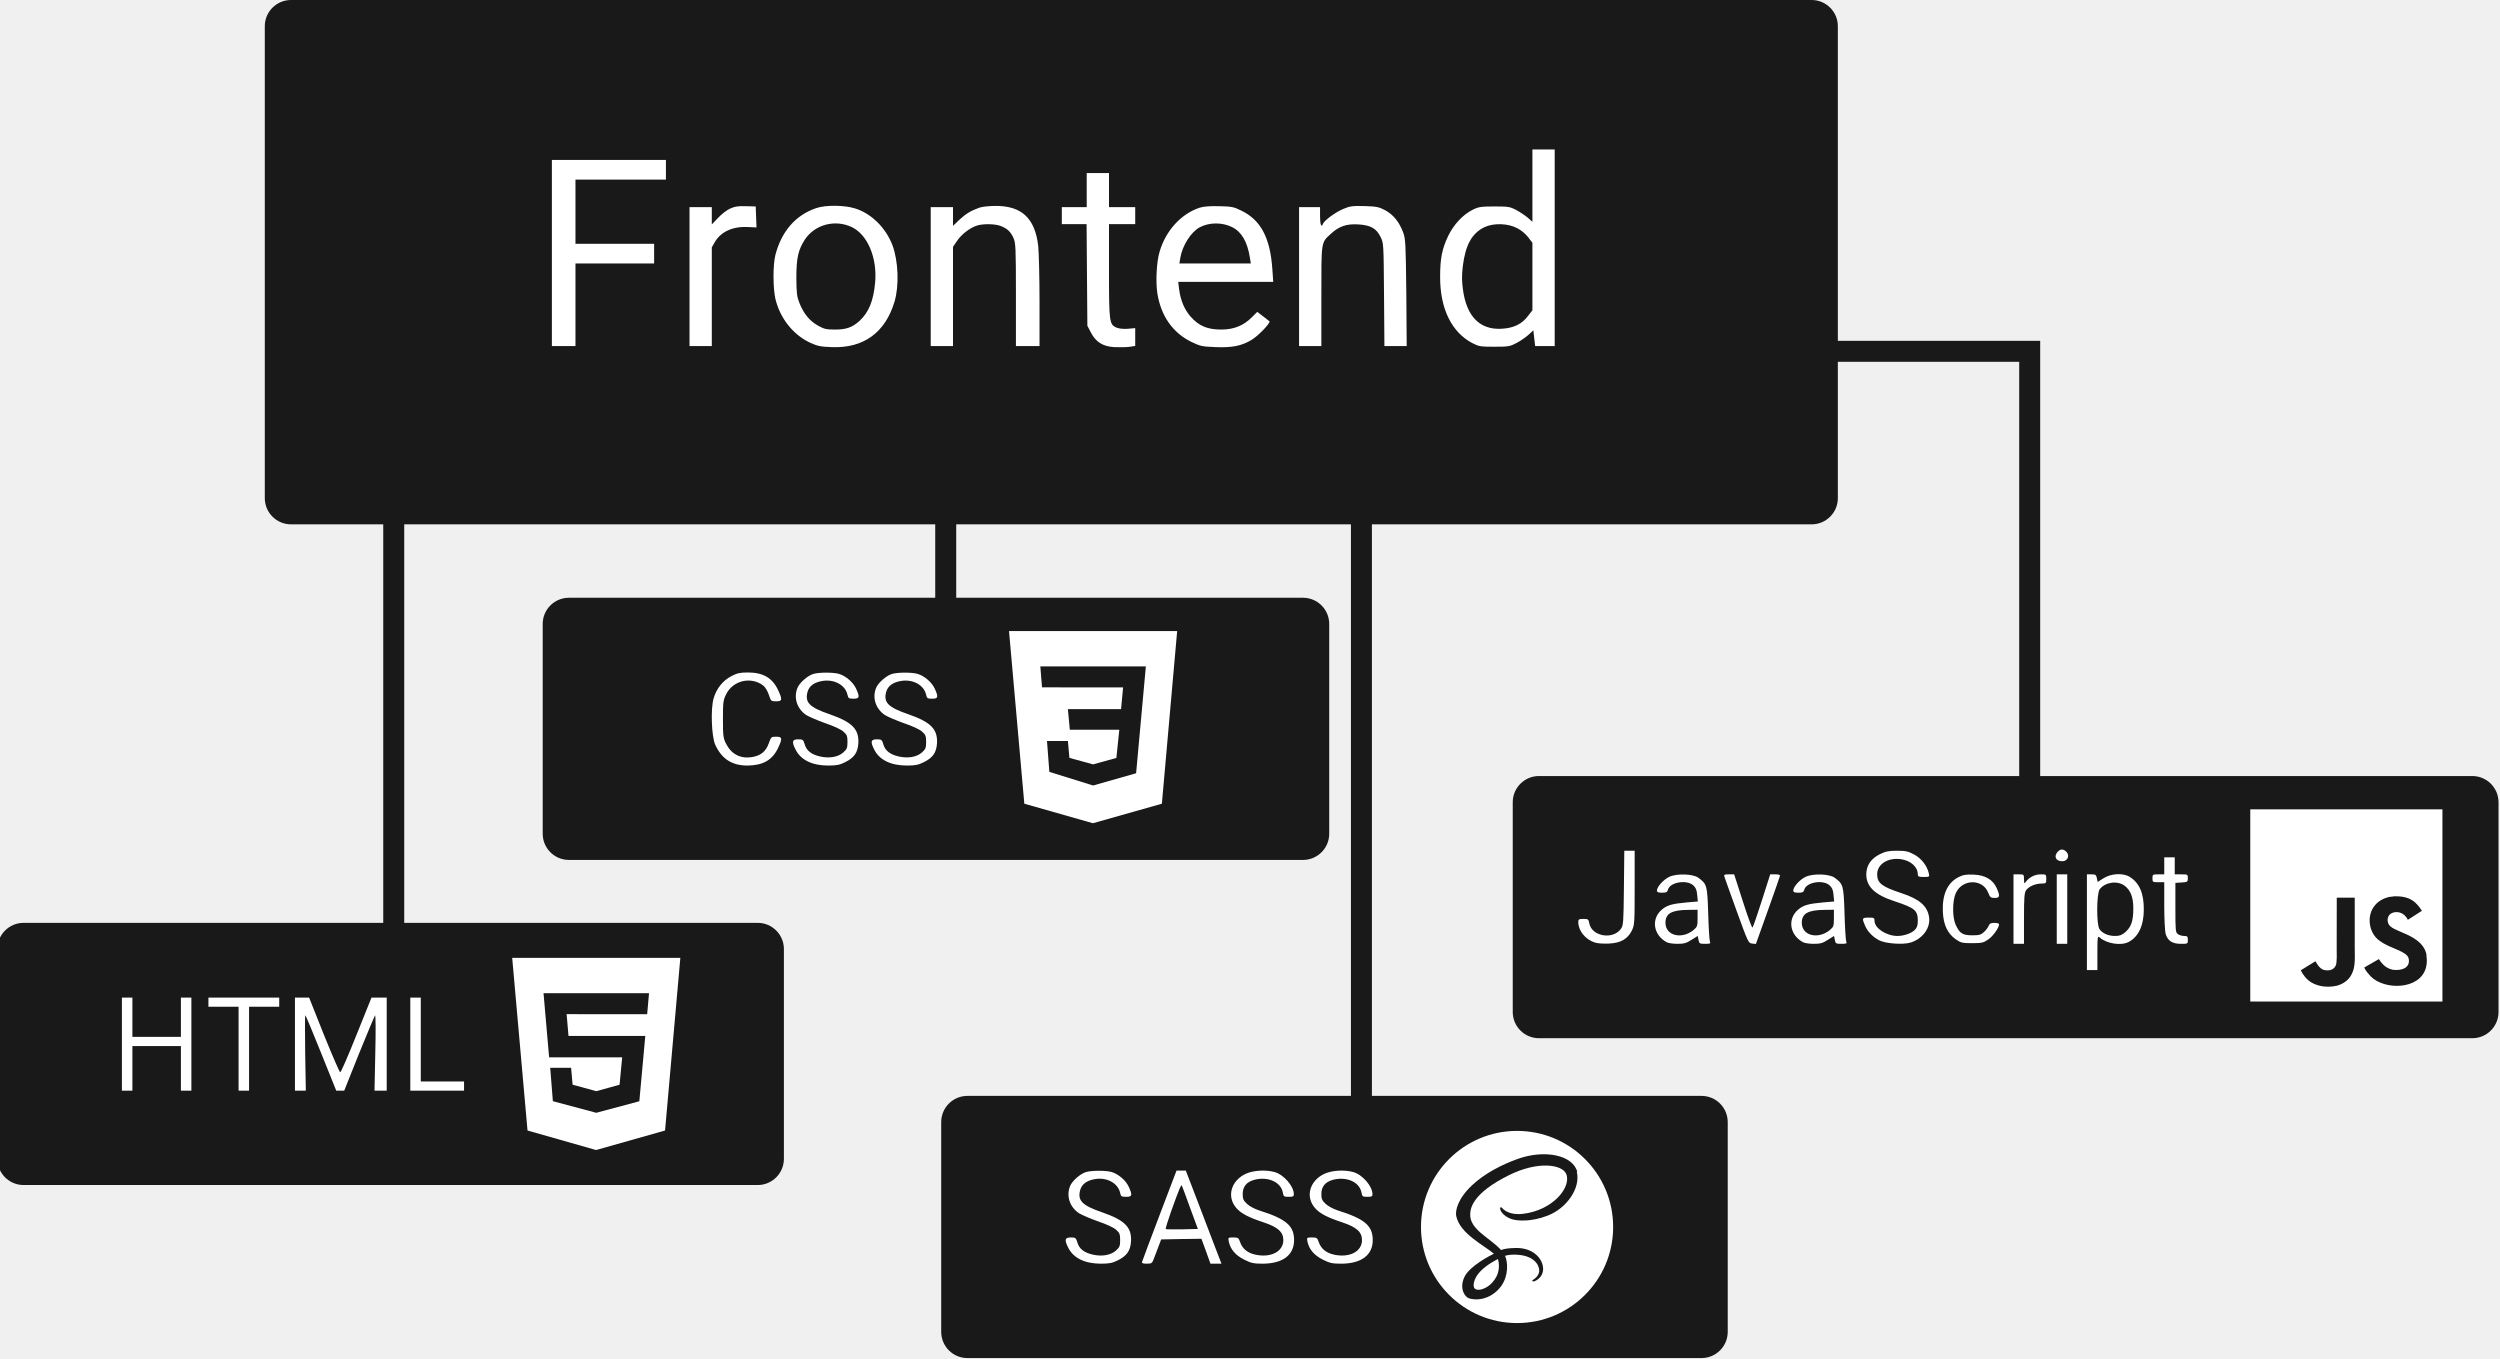
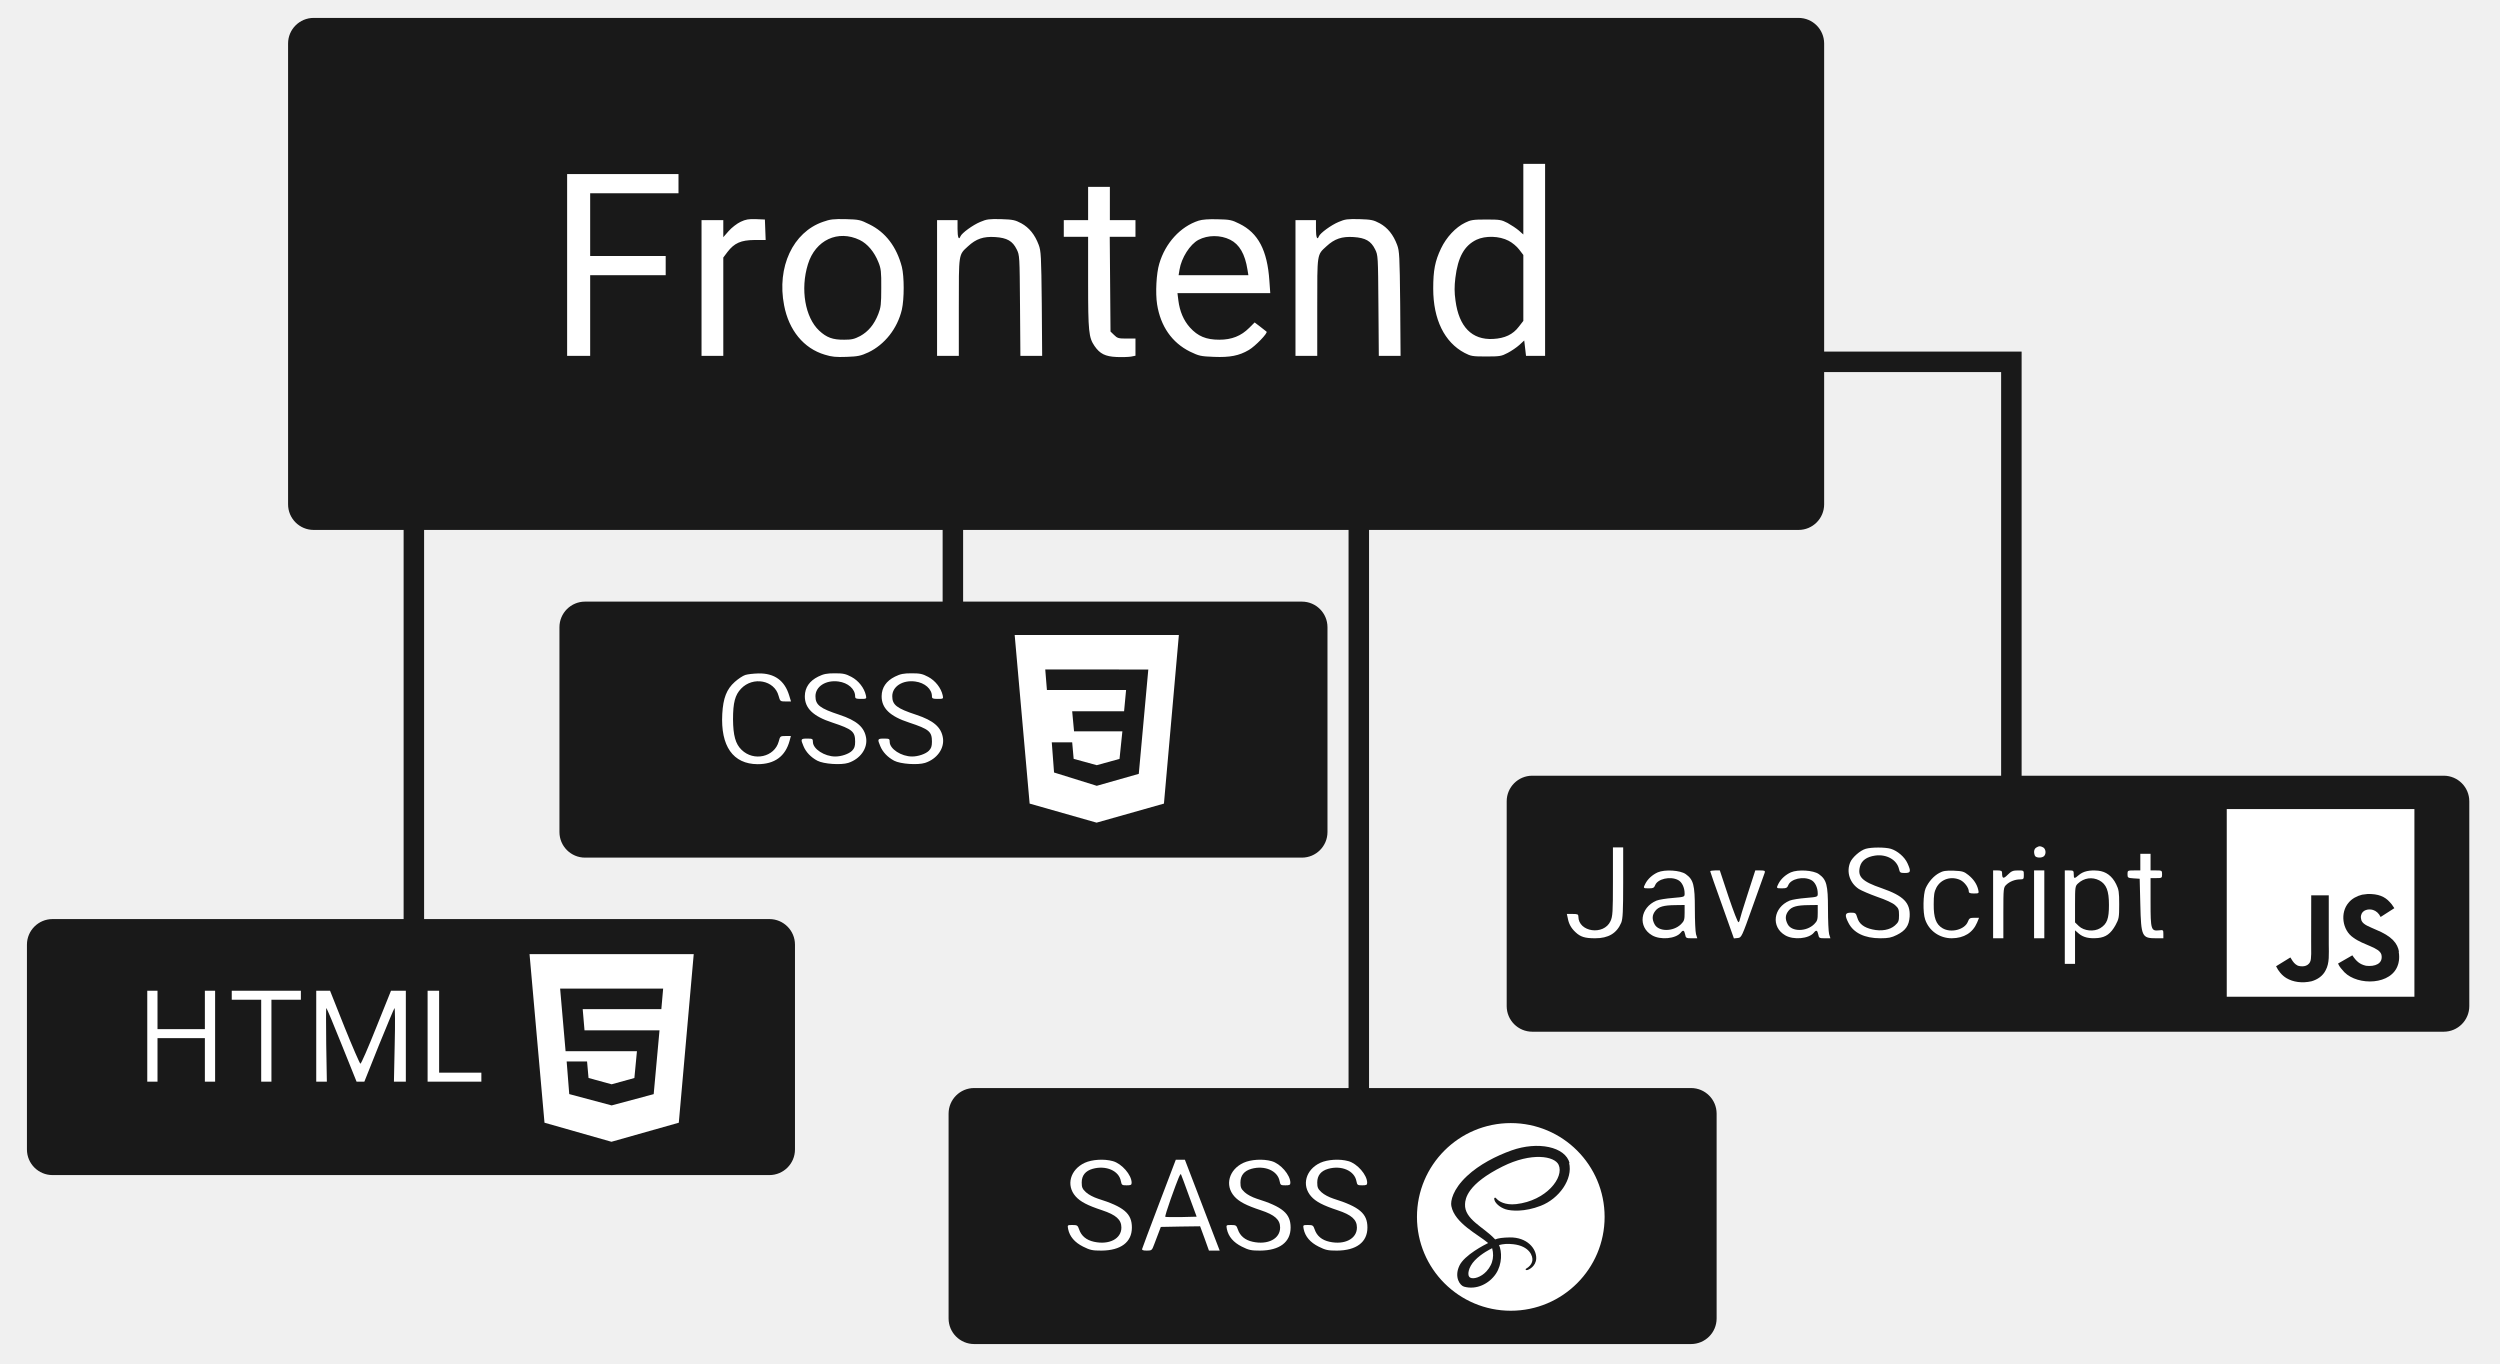
- <svg xmlns="http://www.w3.org/2000/svg" width="476.782" id="screenshot" version="1.1" viewBox="0 0 476.782 259" height="259" style="-webkit-print-color-adjust: exact;">
-   <g id="shape-7a6bdd10-1330-11ec-8bc5-e98ba5337ee1">
-     <g id="shape-3c5bb830-132e-11ec-8bc5-e98ba5337ee1">
-       <g id="shape-427e5a20-1260-11ec-a24a-8550932f84af">
-         <path d="M180.362,94L180.362,140M259.641,94L259.641,220M335.91,67L387.09,67L387.09,166M75.09,94L75.09,186" style="fill: none; stroke-width: 4; stroke: rgb(25, 25, 25); stroke-opacity: 1;" />
-       </g>
-       <g id="shape-12d1c320-1260-11ec-a24a-8550932f84af">
-         <g id="shape-12d1c321-1260-11ec-a24a-8550932f84af">
-           <rect rx="5" ry="5" x="50.5" y="0" transform="matrix(1,1.7453292519943295e-8,-1.7453292519943298e-8,1,8.726647990897618e-7,-0.000003499388)" width="300" height="100" style="fill: rgb(25, 25, 25); fill-opacity: 1;" />
+ <svg xmlns="http://www.w3.org/2000/svg" width="488.259" id="screenshot" version="1.1" viewBox="0 0 488.259 266.335" height="266.335" style="-webkit-print-color-adjust: exact;">
+   <g id="shape-719112e0-1886-11ec-993a-293f9893854e">
+     <g id="shape-c1f6b290-1885-11ec-993a-293f9893854e">
+       <rect rx="0" ry="0" x="-1.2437567420420237e-8" y="-7.714788807788864e-10" transform="matrix(1,5.148934621792617e-18,5.148934622540089e-18,1,-4.730804619157425e-7,-2.3793859327270184e-7)" width="488" height="266" style="fill: rgb(177, 178, 181); fill-opacity: 0;" />
+     </g>
+     <g id="shape-7a6bdd10-1330-11ec-8bc5-e98ba5337ee1">
+       <g id="shape-3c5bb830-132e-11ec-8bc5-e98ba5337ee1">
+         <g id="shape-427e5a20-1260-11ec-a24a-8550932f84af">
+           <path d="M186.1,97.667L186.1,143.667M265.379,97.667L265.379,223.667M341.648,70.667L392.828,70.667L392.828,169.667M80.828,97.667L80.828,189.667" style="fill: none; stroke-width: 4; stroke: rgb(25, 25, 25); stroke-opacity: 1;" />
        </g>
-         <g id="shape-12d1ea30-1260-11ec-a24a-8550932f84af">
-           <g>
-             <path d="M7670 1824 l0 -276 -35 31 c-20 17 -59 43 -88 59 -48 25 -61 27 -167 27 -102 0 -121 -3 -165 -25 -74 -36 -146 -113 -188 -201 -47 -99 -61 -171 -61 -314 0 -241 88 -419 245 -502 50 -26 62 -28 169 -28 106 0 119 2 168 28 29 15 70 43 91 62 l38 35 7 -60 7 -60 74 0 75 0 0 750 0 750 -85 0 -85 0 0 -276z m-115 -325 c28 -14 64 -44 82 -68 l33 -43 0 -257 0 -258 -35 -45 c-46 -61 -109 -91 -201 -96 -166 -9 -267 95 -294 300 -9 64 -9 110 -1 177 20 163 70 252 165 298 70 33 179 30 251 -8z M190 1310 l0 -710 90 0 90 0 0 315 0 315 300 0 300 0 0 75 0 75 -300 0 -300 0 0 245 0 245 345 0 345 0 0 75 0 75 -435 0 -435 0 0 -710z M4270 1790 l0 -130 -95 0 -95 0 0 -65 0 -65 94 0 95 0 3 -387 3 -388 26 -50 c38 -74 92 -108 179 -113 39 -2 90 -1 115 2 l45 7 0 68 0 68 -55 -5 c-33 -3 -68 1 -86 8 -57 24 -59 41 -59 435 l0 355 100 0 100 0 0 65 0 65 -100 0 -100 0 0 130 0 130 -85 0 -85 0 0 -130z M1550 1649 c-25 -11 -66 -43 -92 -71 l-48 -50 0 66 0 66 -85 0 -85 0 0 -530 0 -530 85 0 85 0 0 377 0 376 24 42 c47 79 139 120 255 113 l62 -3 -3 80 -3 80 -75 2 c-58 2 -85 -2 -120 -18z M2205 1652 c-157 -54 -263 -177 -310 -357 -19 -76 -19 -250 0 -334 35 -148 134 -273 262 -334 59 -27 82 -32 167 -35 243 -10 409 110 480 347 36 122 29 307 -15 428 -51 135 -161 244 -286 283 -84 26 -226 27 -298 2z m272 -144 c121 -57 196 -235 179 -423 -13 -141 -48 -226 -118 -292 -56 -51 -104 -68 -193 -67 -60 0 -79 4 -125 30 -64 36 -109 91 -141 171 -20 50 -23 76 -24 193 0 153 14 214 66 294 76 113 228 154 356 94z M3449 1655 c-64 -23 -101 -46 -151 -92 l-48 -46 0 72 0 71 -85 0 -85 0 0 -530 0 -530 85 0 85 0 0 378 0 379 30 44 c32 49 96 99 149 117 48 17 145 15 188 -3 50 -21 72 -42 94 -90 17 -37 19 -73 19 -432 l0 -393 90 0 90 0 0 338 c0 185 -5 377 -10 427 -25 211 -127 306 -328 304 -48 0 -103 -6 -123 -14z M5133 1656 c-142 -46 -260 -175 -307 -336 -23 -75 -31 -229 -17 -318 27 -171 116 -299 257 -369 71 -34 83 -37 188 -41 124 -5 196 9 272 54 51 30 150 133 138 143 -5 4 -28 22 -51 40 l-42 32 -42 -42 c-64 -64 -137 -93 -234 -93 -103 0 -168 27 -230 96 -49 55 -79 125 -90 211 l-7 57 362 0 363 0 -7 98 c-16 236 -87 372 -234 444 -60 30 -75 33 -172 35 -68 2 -120 -2 -147 -11z m247 -149 c72 -36 116 -112 135 -234 l7 -43 -272 0 -273 0 7 43 c15 93 82 198 148 233 74 39 172 39 248 1z M6227 1646 c-58 -24 -144 -87 -154 -112 -13 -34 -23 -8 -23 56 l0 70 -80 0 -80 0 0 -530 0 -530 85 0 85 0 0 380 c0 425 -3 407 72 476 63 58 120 78 212 72 93 -6 136 -31 168 -96 23 -46 23 -52 26 -439 l3 -393 85 0 85 0 -3 408 c-4 373 -6 411 -24 459 -30 80 -74 134 -135 168 -49 26 -65 30 -159 33 -93 2 -112 0 -163 -22z" transform="translate(100.5002, 19.00001) scale(0.25, 0.25) translate(0,248) scale(0.1,-0.1)" fill="#ffffff" stroke="none" />
+         <g id="shape-12d1c320-1260-11ec-a24a-8550932f84af">
+           <g id="shape-12d1c321-1260-11ec-a24a-8550932f84af">
+             <rect rx="5" ry="5" x="56.262" y="3.498" transform="matrix(1,1.7453292519943285e-8,-1.7453292519943298e-8,1,9.337138919818244e-7,-0.000003599948)" width="300" height="100" style="fill: rgb(25, 25, 25); fill-opacity: 1;" />
+           </g>
+           <g id="shape-12d1ea30-1260-11ec-a24a-8550932f84af">
+             <g>
+               <path d="M7650 1824 l0 -276 -35 31 c-20 17 -59 43 -88 59 -48 25 -61 27 -167 27 -102 0 -121 -3 -165 -25 -74 -36 -146 -113 -188 -201 -47 -99 -61 -171 -61 -314 0 -241 88 -419 245 -502 50 -26 62 -28 169 -28 106 0 119 2 168 28 29 15 70 43 91 62 l38 35 7 -60 7 -60 74 0 75 0 0 750 0 750 -85 0 -85 0 0 -276z m-115 -325 c28 -14 64 -44 82 -68 l33 -43 0 -257 0 -258 -35 -45 c-46 -61 -109 -91 -201 -96 -166 -9 -267 95 -294 300 -9 64 -9 110 -1 177 20 163 70 252 165 298 70 33 179 30 251 -8z M180 1310 l0 -710 90 0 90 0 0 315 0 315 295 0 295 0 0 75 0 75 -295 0 -295 0 0 245 0 245 345 0 345 0 0 75 0 75 -435 0 -435 0 0 -710z M4250 1790 l0 -130 -95 0 -95 0 0 -65 0 -65 95 0 95 0 0 -358 c0 -382 5 -429 50 -495 42 -61 84 -82 172 -86 43 -2 94 0 113 3 l35 7 0 67 0 67 -70 0 c-63 0 -72 3 -97 28 l-28 27 -3 370 -3 370 101 0 100 0 0 65 0 65 -100 0 -100 0 0 130 0 130 -85 0 -85 0 0 -130z M1535 1647 c-29 -14 -69 -45 -93 -72 l-42 -48 0 67 0 66 -85 0 -85 0 0 -530 0 -530 85 0 85 0 0 384 0 384 33 44 c53 69 105 92 210 93 l88 0 -3 80 -3 80 -70 3 c-56 2 -80 -2 -120 -21z M2179 1647 c-235 -81 -362 -353 -304 -652 37 -195 153 -337 318 -386 55 -17 87 -20 170 -17 89 3 111 8 170 35 128 61 227 186 262 334 19 84 19 258 0 334 -41 157 -127 270 -253 332 -72 36 -81 38 -186 41 -95 2 -121 -1 -177 -21z m287 -142 c61 -30 114 -93 146 -174 20 -49 23 -74 22 -201 0 -127 -3 -152 -23 -203 -32 -82 -78 -137 -141 -172 -46 -24 -67 -29 -125 -29 -90 -1 -138 17 -196 71 -110 103 -148 324 -88 518 58 190 235 272 405 190z M3407 1646 c-58 -24 -144 -87 -154 -112 -13 -34 -23 -8 -23 56 l0 70 -80 0 -80 0 0 -530 0 -530 85 0 85 0 0 380 c0 425 -3 407 72 476 63 58 120 78 212 72 93 -6 136 -31 168 -96 23 -46 23 -52 26 -439 l3 -393 85 0 85 0 -3 408 c-4 373 -6 411 -24 459 -30 80 -74 134 -135 168 -49 26 -65 30 -159 33 -93 2 -112 0 -163 -22z M5113 1656 c-142 -46 -260 -175 -307 -336 -23 -75 -31 -229 -17 -318 27 -171 116 -299 257 -369 71 -34 83 -37 188 -41 124 -5 196 9 272 54 51 30 150 133 138 143 -5 4 -28 22 -51 40 l-42 32 -42 -42 c-64 -64 -137 -93 -234 -93 -103 0 -168 27 -230 96 -49 55 -79 125 -90 211 l-7 57 362 0 363 0 -7 98 c-16 236 -87 372 -234 444 -60 30 -75 33 -172 35 -68 2 -120 -2 -147 -11z m247 -149 c72 -36 116 -112 135 -234 l7 -43 -272 0 -273 0 7 43 c15 93 82 198 148 233 74 39 172 39 248 1z M6207 1646 c-58 -24 -144 -87 -154 -112 -13 -34 -23 -8 -23 56 l0 70 -80 0 -80 0 0 -530 0 -530 85 0 85 0 0 380 c0 425 -3 407 72 476 63 58 120 78 212 72 93 -6 136 -31 168 -96 23 -46 23 -52 26 -439 l3 -393 85 0 85 0 -3 408 c-4 373 -6 411 -24 459 -30 80 -74 134 -135 168 -49 26 -65 30 -159 33 -93 2 -112 0 -163 -22z" transform="translate(106.2618, 22.49786) scale(0.25, 0.25) translate(0,248) scale(0.1,-0.1)" fill="#ffffff" stroke="none" />
+             </g>
          </g>
        </g>
      </g>
-     </g>
-     <g id="shape-ceb8c910-132f-11ec-8bc5-e98ba5337ee1">
-       <g id="shape-48ff14f0-132f-11ec-8bc5-e98ba5337ee1">
-         <rect rx="5" ry="5" x="179.5" y="209" transform="matrix(1,8.698226992842604e-8,0.000003699814,1,-0.0008703436,-0.00001745706)" width="150" height="50" style="fill: rgb(25, 25, 25); fill-opacity: 1;" />
-       </g>
-       <g id="shape-c7ae6ad0-132f-11ec-8bc5-e98ba5337ee1">
-         <g id="shape-444091a0-1262-11ec-a24a-8550932f84af" style="fill: rgb(255, 255, 255); fill-opacity: 1;">
-           <g id="shape-4444d760-1262-11ec-a24a-8550932f84af">
-             <path d="M289.325,215.676C299.444,215.676,307.649,223.88,307.649,234C307.649,244.12,299.444,252.325,289.325,252.325C279.205,252.325,271,244.12,271,234C271,223.88,279.205,215.676,289.325,215.676ZZM285.683,240.105C285.95,241.09,285.921,242.011,285.646,242.842L285.547,243.116C285.51,243.21,285.467,243.3,285.428,243.385C285.214,243.828,284.93,244.24,284.58,244.622C283.514,245.781,282.027,246.221,281.389,245.851C280.701,245.451,281.044,243.813,282.28,242.507C283.61,241.105,285.518,240.203,285.518,240.203L285.518,240.198L285.683,240.105ZZM300.817,223.52C299.99,220.263,294.591,219.192,289.483,221.008C286.446,222.088,283.155,223.784,280.79,225.997C277.976,228.625,277.528,230.915,277.713,231.873C278.365,235.249,282.992,237.457,284.895,239.096L284.895,239.105C284.334,239.38,280.228,241.44,279.266,243.572C278.235,245.816,279.426,247.421,280.205,247.626C282.61,248.292,285.084,247.076,286.413,245.108C287.695,243.182,287.582,240.708,287.03,239.494C287.787,239.288,288.679,239.197,289.824,239.336C293.032,239.702,293.674,241.718,293.535,242.542C293.397,243.365,292.736,243.846,292.506,243.984C292.276,244.123,292.208,244.167,292.229,244.26C292.252,244.398,292.368,244.398,292.55,244.375C292.802,244.329,294.223,243.688,294.292,242.128C294.361,240.159,292.481,237.961,289.138,238.005C287.764,238.03,286.892,238.144,286.275,238.396C286.229,238.328,286.182,238.282,286.115,238.236C284.053,236.014,280.228,234.457,280.388,231.502C280.434,230.425,280.824,227.586,287.718,224.151C293.376,221.332,297.89,222.112,298.669,223.83C299.788,226.279,296.262,230.839,290.375,231.502C288.131,231.754,286.962,230.885,286.663,230.563C286.344,230.219,286.298,230.196,286.184,230.266C286,230.358,286.115,230.656,286.184,230.839C286.367,231.297,287.077,232.099,288.315,232.511C289.39,232.855,292.026,233.059,295.187,231.824C298.736,230.451,301.507,226.624,300.706,223.418L300.817,223.52ZZ" />
+       <g id="shape-ceb8c910-132f-11ec-8bc5-e98ba5337ee1">
+         <g id="shape-48ff14f0-132f-11ec-8bc5-e98ba5337ee1">
+           <rect rx="5" ry="5" x="185.262" y="212.498" transform="matrix(1,8.698226992842604e-8,0.000003699814,1,-0.0008833889,-0.00001788827)" width="150" height="50" style="fill: rgb(25, 25, 25); fill-opacity: 1;" />
+         </g>
+         <g id="shape-c7ae6ad0-132f-11ec-8bc5-e98ba5337ee1">
+           <g id="shape-444091a0-1262-11ec-a24a-8550932f84af" style="fill: rgb(255, 255, 255); fill-opacity: 1;">
+             <g id="shape-4444d760-1262-11ec-a24a-8550932f84af">
+               <path d="M295.063,219.343C305.183,219.343,313.387,227.548,313.387,237.667C313.387,247.787,305.183,255.992,295.063,255.992C284.943,255.992,276.738,247.787,276.738,237.667C276.738,227.548,284.943,219.343,295.063,219.343ZZM291.421,243.773C291.688,244.757,291.659,245.678,291.384,246.509L291.285,246.784C291.248,246.877,291.206,246.967,291.166,247.053C290.952,247.495,290.668,247.908,290.318,248.289C289.252,249.449,287.765,249.888,287.127,249.519C286.44,249.119,286.782,247.48,288.019,246.175C289.349,244.773,291.256,243.87,291.256,243.87L291.256,243.866L291.421,243.773ZZM306.555,227.187C305.728,223.93,300.33,222.86,295.222,224.675C292.184,225.755,288.894,227.451,286.528,229.664C283.714,232.292,283.266,234.583,283.451,235.54C284.103,238.917,288.73,241.125,290.633,242.763L290.633,242.772C290.072,243.047,285.966,245.107,285.004,247.239C283.973,249.484,285.165,251.089,285.943,251.293C288.348,251.959,290.822,250.743,292.151,248.775C293.433,246.849,293.32,244.376,292.768,243.162C293.525,242.956,294.417,242.864,295.562,243.003C298.771,243.369,299.412,245.385,299.273,246.21C299.135,247.033,298.474,247.514,298.244,247.651C298.015,247.79,297.946,247.834,297.967,247.928C297.99,248.065,298.106,248.065,298.288,248.042C298.54,247.996,299.962,247.355,300.03,245.796C300.099,243.826,298.219,241.629,294.877,241.673C293.502,241.697,292.63,241.812,292.013,242.064C291.968,241.995,291.92,241.949,291.853,241.903C289.792,239.682,285.966,238.124,286.127,235.169C286.172,234.093,286.562,231.254,293.456,227.818C299.114,224.999,303.628,225.779,304.407,227.497C305.526,229.947,302,234.506,296.113,235.169C293.869,235.421,292.701,234.552,292.401,234.23C292.082,233.886,292.036,233.864,291.922,233.934C291.738,234.025,291.853,234.323,291.922,234.506C292.105,234.965,292.815,235.766,294.053,236.179C295.129,236.522,297.764,236.727,300.925,235.491C304.474,234.119,307.246,230.292,306.444,227.085L306.555,227.187ZZ" />
+             </g>
          </g>
-         </g>
-         <g id="shape-d2e4dc00-132e-11ec-8bc5-e98ba5337ee1">
-           <g>
-             <path d="M225 1059 c-43 -12 -105 -67 -121 -105 -32 -76 -4 -162 67 -209 21 -13 86 -41 145 -62 63 -21 121 -48 138 -64 27 -24 31 -34 31 -79 0 -45 -4 -55 -32 -80 -39 -35 -106 -47 -176 -31 -67 15 -104 44 -118 92 -11 37 -15 39 -51 39 -45 0 -50 -18 -18 -80 40 -78 126 -120 249 -120 63 0 87 5 129 26 68 34 95 72 100 143 6 108 -46 162 -218 222 -155 53 -191 90 -170 170 13 47 52 75 118 85 89 13 171 -33 187 -106 6 -27 10 -30 46 -30 46 0 49 12 20 76 -22 49 -78 97 -130 113 -44 13 -152 13 -196 0z M785 728 c-71 -187 -131 -347 -133 -355 -3 -9 8 -13 36 -13 39 0 41 2 58 48 10 26 25 67 35 92 l17 45 153 3 154 2 35 -95 34 -95 42 0 42 0 -47 122 c-26 68 -87 228 -136 356 l-89 232 -35 0 -36 0 -130 -342z m234 57 l59 -160 -121 -3 c-66 -1 -122 0 -124 2 -3 3 16 65 42 138 60 167 76 206 81 193 3 -5 31 -82 63 -170z M1444 1046 c-114 -53 -148 -176 -72 -262 37 -42 93 -71 208 -109 108 -36 150 -73 150 -135 0 -88 -96 -137 -214 -111 -60 13 -99 46 -116 96 -11 32 -15 35 -52 35 -40 0 -40 0 -34 -32 12 -58 51 -104 117 -137 54 -27 72 -31 143 -31 152 1 238 66 238 180 0 110 -62 162 -266 226 -34 11 -74 32 -93 50 -28 26 -33 38 -33 76 0 55 29 91 86 107 104 29 205 -15 220 -96 6 -31 9 -33 45 -33 33 0 39 3 39 20 0 61 -77 150 -147 169 -68 19 -162 13 -219 -13z M2044 1046 c-114 -53 -148 -176 -72 -262 37 -42 93 -71 208 -109 108 -36 150 -73 150 -135 0 -88 -96 -137 -214 -111 -60 13 -99 46 -116 96 -11 32 -15 35 -52 35 -40 0 -40 0 -34 -32 12 -58 51 -104 117 -137 54 -27 72 -31 143 -31 152 1 238 66 238 180 0 110 -62 162 -266 226 -34 11 -74 32 -93 50 -28 26 -33 38 -33 76 0 55 29 91 86 107 104 29 205 -15 220 -96 6 -31 9 -33 45 -33 33 0 39 3 39 20 0 61 -77 150 -147 169 -68 19 -162 13 -219 -13z" transform="translate(201.5002, 218) scale(0.25, 0.25) translate(0,128) scale(0.1,-0.1)" fill="#ffffff" stroke="none" />
+           <g id="shape-d2e4dc00-132e-11ec-8bc5-e98ba5337ee1">
+             <g>
+               <path d="M184 1056 c-114 -53 -148 -176 -72 -262 37 -42 93 -71 208 -109 108 -36 150 -73 150 -135 0 -88 -96 -137 -214 -111 -60 13 -99 46 -116 96 -11 32 -15 35 -52 35 -40 0 -40 0 -34 -32 12 -58 51 -104 117 -137 54 -27 72 -31 143 -31 152 1 238 66 238 180 0 110 -62 162 -266 226 -34 11 -74 32 -93 50 -28 26 -33 38 -33 76 0 55 29 91 86 107 104 29 205 -15 220 -96 6 -31 9 -33 45 -33 33 0 39 3 39 20 0 61 -77 150 -147 169 -68 19 -162 13 -219 -13z M765 738 c-71 -187 -131 -347 -133 -355 -3 -9 8 -13 36 -13 39 0 41 2 58 48 10 26 25 67 35 92 l17 45 153 3 154 2 35 -95 34 -95 42 0 42 0 -47 122 c-26 68 -87 228 -136 356 l-89 232 -35 0 -36 0 -130 -342z m234 57 l59 -160 -121 -3 c-66 -1 -122 0 -124 2 -3 3 16 65 42 138 60 167 76 206 81 193 3 -5 31 -82 63 -170z M1424 1056 c-114 -53 -148 -176 -72 -262 37 -42 93 -71 208 -109 108 -36 150 -73 150 -135 0 -88 -96 -137 -214 -111 -60 13 -99 46 -116 96 -11 32 -15 35 -52 35 -40 0 -40 0 -34 -32 12 -58 51 -104 117 -137 54 -27 72 -31 143 -31 152 1 238 66 238 180 0 110 -62 162 -266 226 -34 11 -74 32 -93 50 -28 26 -33 38 -33 76 0 55 29 91 86 107 104 29 205 -15 220 -96 6 -31 9 -33 45 -33 33 0 39 3 39 20 0 61 -77 150 -147 169 -68 19 -162 13 -219 -13z M2024 1056 c-114 -53 -148 -176 -72 -262 37 -42 93 -71 208 -109 108 -36 150 -73 150 -135 0 -88 -96 -137 -214 -111 -60 13 -99 46 -116 96 -11 32 -15 35 -52 35 -40 0 -40 0 -34 -32 12 -58 51 -104 117 -137 54 -27 72 -31 143 -31 152 1 238 66 238 180 0 110 -62 162 -266 226 -34 11 -74 32 -93 50 -28 26 -33 38 -33 76 0 55 29 91 86 107 104 29 205 -15 220 -96 6 -31 9 -33 45 -33 33 0 39 3 39 20 0 61 -77 150 -147 169 -68 19 -162 13 -219 -13z" transform="translate(207.2618, 221.4979) scale(0.25, 0.25) translate(0,128) scale(0.1,-0.1)" fill="#ffffff" stroke="none" />
+             </g>
          </g>
        </g>
      </g>
-     </g>
-     <g id="shape-c04e7280-132f-11ec-8bc5-e98ba5337ee1">
-       <g id="shape-47dc18c0-132f-11ec-8bc5-e98ba5337ee1">
-         <rect rx="5" ry="5" x="103.5" y="114" transform="matrix(1,8.698226992842605e-8,0.000003699814,1,-0.0005174915,-0.00001274639)" width="150" height="50" style="fill: rgb(25, 25, 25); fill-opacity: 1;" />
-       </g>
-       <g id="shape-b8229eb0-132f-11ec-8bc5-e98ba5337ee1">
-         <g id="shape-44e78000-1262-11ec-a24a-8550932f84af" style="fill: rgb(255, 255, 255); fill-opacity: 1;">
-           <g id="shape-44e7f530-1262-11ec-a24a-8550932f84af">
-             <path d="M192.432,120.351L224.5,120.351L221.584,153.278L208.431,157L195.352,153.277L192.432,120.351ZZM218.529,127.09L198.403,127.085L198.728,131.089L214.19,131.092L213.8,135.239L203.661,135.239L204.027,139.169L213.467,139.169L212.908,144.548L208.465,145.776L203.951,144.539L203.664,141.317L199.678,141.317L200.121,147.204L208.466,149.804L216.671,147.468L218.529,127.091Z" />
+       <g id="shape-c04e7280-132f-11ec-8bc5-e98ba5337ee1">
+         <g id="shape-47dc18c0-132f-11ec-8bc5-e98ba5337ee1">
+           <rect rx="5" ry="5" x="109.262" y="117.498" transform="matrix(1,8.698226992842606e-8,0.000003699814,1,-0.0005305367,-0.00001317759)" width="150" height="50" style="fill: rgb(25, 25, 25); fill-opacity: 1;" />
+         </g>
+         <g id="shape-b8229eb0-132f-11ec-8bc5-e98ba5337ee1">
+           <g id="shape-44e78000-1262-11ec-a24a-8550932f84af" style="fill: rgb(255, 255, 255); fill-opacity: 1;">
+             <g id="shape-44e7f530-1262-11ec-a24a-8550932f84af">
+               <path d="M198.17,124.018L230.238,124.018L227.322,156.946L214.169,160.667L201.09,156.944L198.17,124.018ZZM224.268,130.757L204.141,130.752L204.466,134.756L219.928,134.759L219.538,138.907L209.399,138.907L209.765,142.836L219.205,142.836L218.647,148.216L214.203,149.443L209.689,148.207L209.402,144.984L205.416,144.984L205.859,150.871L214.204,153.472L222.409,151.135L224.268,130.759Z" />
+             </g>
          </g>
-         </g>
-         <g id="shape-ba9ce2f0-132e-11ec-8bc5-e98ba5337ee1">
-           <g>
-             <path d="M239 1042 c-65 -34 -113 -94 -135 -169 -24 -81 -16 -291 12 -354 50 -109 128 -159 246 -159 118 1 191 42 234 135 34 72 32 85 -15 85 -37 0 -39 -1 -57 -52 -22 -62 -63 -94 -131 -104 -86 -13 -155 24 -195 104 -21 42 -23 60 -23 187 0 127 2 144 24 188 52 107 192 139 285 66 13 -10 32 -42 41 -69 16 -49 18 -50 56 -50 47 0 49 12 15 85 -43 93 -114 135 -230 135 -61 0 -83 -5 -127 -28z M865 1059 c-43 -12 -105 -67 -121 -105 -32 -76 -4 -162 67 -209 21 -13 86 -41 145 -62 63 -21 121 -48 138 -64 27 -24 31 -34 31 -79 0 -45 -4 -55 -32 -80 -39 -35 -106 -47 -176 -31 -67 15 -104 44 -118 92 -11 37 -15 39 -51 39 -45 0 -50 -18 -18 -80 40 -78 126 -120 249 -120 63 0 87 5 129 26 68 34 95 72 100 143 6 108 -46 162 -218 222 -155 53 -191 90 -170 170 13 47 52 75 118 85 89 13 171 -33 187 -106 6 -27 10 -30 46 -30 46 0 49 12 20 76 -22 49 -78 97 -130 113 -44 13 -152 13 -196 0z M1465 1059 c-43 -12 -105 -67 -121 -105 -32 -76 -4 -162 67 -209 21 -13 86 -41 145 -62 63 -21 121 -48 138 -64 27 -24 31 -34 31 -79 0 -45 -4 -55 -32 -80 -39 -35 -106 -47 -176 -31 -67 15 -104 44 -118 92 -11 37 -15 39 -51 39 -45 0 -50 -18 -18 -80 40 -78 126 -120 249 -120 63 0 87 5 129 26 68 34 95 72 100 143 6 108 -46 162 -218 222 -155 53 -191 90 -170 170 13 47 52 75 118 85 89 13 171 -33 187 -106 6 -27 10 -30 46 -30 46 0 49 12 20 76 -22 49 -78 97 -130 113 -44 13 -152 13 -196 0z" transform="translate(133.5002, 123) scale(0.25, 0.25) translate(0,128) scale(0.1,-0.1)" fill="#ffffff" stroke="none" />
+           <g id="shape-ba9ce2f0-132e-11ec-8bc5-e98ba5337ee1">
+             <g>
+               <path d="M252 1067 c-19 -6 -55 -30 -82 -54 -64 -57 -91 -126 -98 -250 -14 -252 84 -392 276 -393 133 0 217 61 250 183 l10 37 -42 0 c-41 0 -42 -1 -53 -43 -33 -121 -195 -158 -290 -65 -48 46 -66 113 -67 239 0 130 16 190 63 239 93 98 261 66 293 -56 12 -43 13 -44 55 -44 l42 0 -14 46 c-35 117 -115 175 -239 173 -39 -1 -86 -6 -104 -12z M821 1054 c-68 -34 -103 -85 -104 -152 -1 -94 64 -158 215 -207 157 -52 178 -70 178 -150 0 -35 -6 -52 -24 -70 -25 -25 -83 -45 -131 -45 -84 0 -175 59 -175 114 0 24 -3 26 -45 26 -50 0 -52 -4 -29 -58 19 -47 58 -88 109 -115 50 -26 184 -35 241 -17 93 30 152 112 140 194 -13 85 -73 137 -209 182 -152 50 -187 77 -187 145 0 76 81 128 179 115 76 -10 131 -59 131 -116 0 -17 7 -20 45 -20 44 0 45 1 39 28 -13 58 -58 115 -113 144 -45 24 -65 28 -130 28 -63 0 -87 -5 -130 -26z M1421 1054 c-68 -34 -103 -85 -104 -152 -1 -94 64 -158 215 -207 157 -52 178 -70 178 -150 0 -35 -6 -52 -24 -70 -25 -25 -83 -45 -131 -45 -84 0 -175 59 -175 114 0 24 -3 26 -45 26 -50 0 -52 -4 -29 -58 19 -47 58 -88 109 -115 50 -26 184 -35 241 -17 93 30 152 112 140 194 -13 85 -73 137 -209 182 -152 50 -187 77 -187 145 0 76 81 128 179 115 76 -10 131 -59 131 -116 0 -17 7 -20 45 -20 44 0 45 1 39 28 -13 58 -58 115 -113 144 -45 24 -65 28 -130 28 -63 0 -87 -5 -130 -26z" transform="translate(139.2618, 126.4979) scale(0.25, 0.25) translate(0,128) scale(0.1,-0.1)" fill="#ffffff" stroke="none" />
+             </g>
          </g>
        </g>
      </g>
-     </g>
-     <g id="shape-98a7d7d0-132f-11ec-8bc5-e98ba5337ee1">
-       <g id="shape-48748830-132f-11ec-8bc5-e98ba5337ee1">
-         <rect rx="5" ry="5" x="288.5" y="148" transform="matrix(1,8.698227009261418e-8,0.000003699814,1,-0.0006476841,-0.00002981078)" width="188" height="50" style="fill: rgb(25, 25, 25); fill-opacity: 1;" />
-       </g>
-       <g id="shape-8f5621a0-132f-11ec-8bc5-e98ba5337ee1">
-         <g id="shape-43aa6c20-1262-11ec-a24a-8550932f84af" style="fill: rgb(255, 255, 255); fill-opacity: 1;">
-           <g id="shape-43ac67f0-1262-11ec-a24a-8550932f84af">
-             <path d="M429.155,154.351L465.804,154.351L465.804,191L429.155,191L429.155,154.351ZZM462.801,182.259C462.534,180.587,461.445,179.182,458.216,177.872C457.092,177.345,455.843,176.979,455.472,176.131C455.333,175.627,455.311,175.352,455.401,175.055C455.63,174.068,456.799,173.772,457.715,174.047C458.31,174.23,458.86,174.688,459.205,175.421C460.784,174.389,460.784,174.389,461.885,173.703C461.473,173.062,461.268,172.785,460.99,172.512C460.028,171.436,458.747,170.886,456.663,170.933L455.586,171.069C454.554,171.321,453.57,171.871,452.975,172.604C451.234,174.575,451.736,178.011,453.844,179.431C455.928,180.989,458.976,181.331,459.366,182.798C459.732,184.585,458.037,185.158,456.363,184.951C455.125,184.677,454.439,184.057,453.683,182.911L450.889,184.516C451.21,185.249,451.576,185.568,452.126,186.21C454.783,188.891,461.425,188.754,462.618,184.677C462.662,184.539,462.985,183.6,462.731,182.157L462.801,182.259ZZM449.084,171.196L445.651,171.196C445.651,174.155,445.637,177.096,445.637,180.06C445.637,181.942,445.734,183.669,445.427,184.2C444.923,185.252,443.625,185.118,443.035,184.933C442.431,184.634,442.124,184.221,441.768,183.627C441.672,183.467,441.6,183.328,441.574,183.328L438.787,185.046C439.253,186.008,439.932,186.836,440.809,187.363C442.115,188.141,443.869,188.393,445.706,187.981C446.902,187.636,447.933,186.926,448.472,185.826C449.25,184.406,449.085,182.665,449.078,180.717C449.096,177.58,449.078,174.442,449.078,171.281L449.084,171.196ZZ" />
+       <g id="shape-98a7d7d0-132f-11ec-8bc5-e98ba5337ee1">
+         <g id="shape-48748830-132f-11ec-8bc5-e98ba5337ee1">
+           <rect rx="5" ry="5" x="294.262" y="151.498" transform="matrix(1,8.698227009261419e-8,0.000003699814,1,-0.0006607402,-0.00003024198)" width="188" height="50" style="fill: rgb(25, 25, 25); fill-opacity: 1;" />
+         </g>
+         <g id="shape-8f5621a0-132f-11ec-8bc5-e98ba5337ee1">
+           <g id="shape-43aa6c20-1262-11ec-a24a-8550932f84af" style="fill: rgb(255, 255, 255); fill-opacity: 1;">
+             <g id="shape-43ac67f0-1262-11ec-a24a-8550932f84af">
+               <path d="M434.893,158.018L471.542,158.018L471.542,194.667L434.893,194.667L434.893,158.018ZZM468.54,185.927C468.272,184.254,467.184,182.85,463.954,181.539C462.83,181.013,461.581,180.646,461.21,179.799C461.071,179.295,461.049,179.02,461.139,178.722C461.369,177.736,462.537,177.439,463.453,177.714C464.048,177.897,464.598,178.356,464.943,179.089C466.522,178.056,466.522,178.056,467.623,177.371C467.211,176.729,467.006,176.453,466.728,176.179C465.766,175.103,464.485,174.553,462.401,174.601L461.324,174.736C460.292,174.988,459.309,175.538,458.713,176.271C456.972,178.243,457.475,181.678,459.582,183.099C461.666,184.656,464.714,184.998,465.104,186.466C465.47,188.252,463.775,188.825,462.102,188.619C460.863,188.344,460.177,187.724,459.422,186.579L456.627,188.184C456.948,188.917,457.314,189.236,457.864,189.877C460.521,192.559,467.164,192.421,468.356,188.344C468.401,188.206,468.723,187.267,468.469,185.824L468.54,185.927ZZM454.822,174.863L451.389,174.863C451.389,177.823,451.376,180.764,451.376,183.728C451.376,185.609,451.472,187.336,451.165,187.867C450.661,188.92,449.363,188.785,448.773,188.6C448.169,188.301,447.862,187.889,447.506,187.295C447.41,187.134,447.338,186.996,447.312,186.996L444.525,188.713C444.991,189.675,445.671,190.503,446.547,191.03C447.853,191.809,449.607,192.061,451.444,191.648C452.64,191.303,453.671,190.593,454.21,189.494C454.989,188.074,454.824,186.333,454.816,184.384C454.834,181.248,454.816,178.11,454.816,174.949L454.822,174.863ZZ" />
+             </g>
          </g>
-         </g>
-         <g id="shape-bcd60a10-132e-11ec-8bc5-e98ba5337ee1">
-           <g>
-             <path d="M3717 1062 c-32 -35 -14 -72 35 -72 40 0 59 41 33 70 -23 25 -47 26 -68 2z M408 786 c-3 -271 -4 -286 -24 -313 -62 -84 -221 -56 -240 43 -6 32 -9 34 -45 34 -35 0 -39 -3 -39 -25 0 -65 54 -132 126 -155 19 -7 68 -10 108 -8 90 4 143 35 175 100 20 42 21 59 21 326 l0 282 -40 0 -39 0 -3 -284z M2361 1044 c-68 -34 -103 -85 -104 -152 -1 -94 64 -158 215 -207 157 -52 178 -70 178 -150 0 -35 -6 -52 -24 -70 -25 -25 -83 -45 -131 -45 -84 0 -175 59 -175 114 0 24 -3 26 -45 26 -50 0 -52 -4 -29 -58 19 -47 58 -88 109 -115 50 -26 184 -35 241 -17 93 30 152 112 140 194 -13 85 -73 137 -209 182 -152 50 -187 77 -187 145 0 76 81 128 179 115 76 -10 131 -59 131 -116 0 -17 7 -20 45 -20 44 0 45 1 39 28 -13 58 -58 115 -113 144 -45 24 -65 28 -130 28 -63 0 -87 -5 -130 -26z M4530 955 l0 -65 -45 0 c-43 0 -45 -1 -45 -30 0 -29 2 -30 45 -30 l45 0 0 -177 c0 -98 5 -195 10 -215 15 -54 51 -78 116 -78 53 0 54 0 54 30 0 26 -4 30 -28 30 -16 0 -37 6 -48 14 -18 13 -19 28 -19 203 l0 188 48 3 c45 3 47 5 47 33 0 28 -1 29 -50 29 l-50 0 0 65 0 65 -40 0 -40 0 0 -65z M754 871 c-43 -20 -94 -76 -94 -104 0 -13 9 -17 39 -17 32 0 40 4 45 23 14 56 140 79 192 34 20 -18 28 -35 31 -74 l5 -50 -83 -7 c-113 -10 -153 -21 -194 -57 -82 -72 -61 -195 42 -248 12 -6 48 -11 80 -11 48 0 68 5 106 30 l48 30 6 -30 c5 -28 9 -30 50 -30 39 0 44 2 37 18 -4 9 -10 106 -13 214 -7 215 -9 223 -75 272 -40 30 -165 34 -222 7z m216 -315 c0 -59 -2 -66 -30 -90 -90 -75 -215 -44 -215 54 0 71 46 98 173 99 l72 1 0 -64z M1175 871 c3 -11 46 -129 94 -263 86 -237 89 -243 117 -246 l29 -3 90 252 c50 139 91 258 93 266 3 9 -8 13 -35 13 l-39 0 -64 -201 c-35 -110 -67 -202 -71 -205 -5 -3 -38 88 -74 201 l-66 205 -40 0 c-35 0 -40 -2 -34 -19z M1794 871 c-43 -20 -94 -76 -94 -104 0 -13 9 -17 39 -17 32 0 40 4 45 23 14 56 140 79 192 34 20 -18 28 -35 31 -74 l5 -50 -83 -7 c-113 -10 -153 -21 -194 -57 -82 -72 -61 -195 42 -248 12 -6 48 -11 80 -11 48 0 68 5 106 30 l48 30 6 -30 c5 -28 9 -30 50 -30 39 0 44 2 37 18 -4 9 -10 106 -13 214 -7 215 -9 223 -75 272 -40 30 -165 34 -222 7z m216 -315 c0 -59 -2 -66 -30 -90 -90 -75 -215 -44 -215 54 0 71 46 98 173 99 l72 1 0 -64z M2961 869 c-85 -43 -126 -133 -120 -266 5 -99 36 -164 98 -208 39 -27 50 -30 125 -30 74 0 87 3 123 28 37 25 83 90 83 116 0 6 -16 11 -35 11 -28 0 -37 -5 -44 -22 -5 -13 -21 -34 -36 -48 -23 -21 -36 -25 -90 -25 -73 0 -96 15 -126 80 -26 56 -26 185 1 242 49 109 205 111 247 3 14 -36 20 -40 50 -40 39 0 42 14 14 77 -30 64 -87 97 -175 101 -58 2 -79 -1 -115 -19z M3380 625 l0 -265 40 0 40 0 0 193 c0 162 3 196 16 216 21 29 72 51 119 51 33 0 35 2 35 35 0 35 -1 35 -42 35 -44 0 -87 -21 -113 -56 -13 -18 -14 -16 -15 19 0 37 -1 37 -40 37 l-40 0 0 -265z M3710 625 l0 -265 40 0 40 0 0 265 0 265 -40 0 -40 0 0 -265z M3940 525 l0 -365 40 0 40 0 0 132 c0 124 1 130 18 116 53 -47 162 -64 220 -34 75 39 116 126 116 246 1 126 -34 206 -108 251 -50 31 -141 26 -198 -10 l-46 -29 -6 29 c-5 25 -10 29 -41 29 l-35 0 0 -365z m288 278 c45 -34 66 -87 66 -172 0 -95 -15 -141 -60 -181 -28 -24 -44 -30 -80 -30 -51 0 -96 20 -118 52 -24 34 -23 274 2 305 43 55 135 67 190 26z" transform="translate(299.5002, 157) scale(0.25, 0.25) translate(0,128) scale(0.1,-0.1)" fill="#ffffff" stroke="none" />
+           <g id="shape-bcd60a10-132e-11ec-8bc5-e98ba5337ee1">
+             <g>
+               <path d="M3698 1079 c-18 -10 -23 -35 -12 -63 7 -19 55 -21 72 -4 18 18 14 56 -7 68 -24 12 -31 12 -53 -1z M390 813 c0 -239 -2 -272 -19 -309 -52 -114 -251 -86 -251 36 0 17 -6 20 -45 20 l-45 0 7 -32 c8 -45 26 -78 60 -110 39 -37 73 -48 154 -48 104 0 169 39 204 122 12 31 15 87 15 313 l0 275 -40 0 -40 0 0 -267z M2365 1069 c-43 -12 -105 -67 -121 -105 -32 -76 -4 -162 67 -209 21 -13 86 -41 145 -62 63 -21 121 -48 138 -64 27 -24 31 -34 31 -79 0 -45 -4 -55 -32 -80 -39 -35 -106 -47 -176 -31 -67 15 -104 44 -118 92 -11 37 -15 39 -51 39 -45 0 -50 -18 -18 -80 40 -78 126 -120 249 -120 63 0 87 5 129 26 68 34 95 72 100 143 6 108 -46 162 -218 222 -155 53 -191 90 -170 170 13 47 52 75 118 85 89 13 171 -33 187 -106 6 -27 10 -30 46 -30 46 0 49 12 20 76 -22 49 -78 97 -130 113 -44 13 -152 13 -196 0z M4510 965 l0 -65 -50 0 c-49 0 -50 -1 -50 -29 0 -28 2 -30 48 -33 l47 -3 5 -200 c6 -253 12 -265 124 -265 l56 0 0 33 c0 32 -1 33 -33 29 -63 -7 -67 5 -67 219 l0 189 45 0 c43 0 45 1 45 30 0 29 -2 30 -45 30 l-45 0 0 65 0 65 -40 0 -40 0 0 -65z M740 885 c-42 -19 -77 -51 -96 -87 -19 -37 -19 -38 26 -38 34 0 42 4 50 25 19 49 118 72 179 40 30 -15 51 -59 51 -105 0 -27 0 -27 -92 -35 -51 -4 -109 -13 -128 -21 -128 -54 -147 -206 -34 -271 65 -38 184 -27 223 20 19 24 28 21 35 -13 5 -28 9 -30 50 -30 l45 0 -10 32 c-5 18 -9 107 -9 198 0 187 -11 228 -71 271 -43 31 -164 38 -219 14z m210 -316 c0 -53 -3 -64 -28 -89 -61 -60 -176 -60 -207 0 -21 40 -19 72 6 104 26 33 65 44 157 45 l72 1 0 -61z M1150 893 c0 -4 42 -123 93 -265 l92 -259 30 3 c29 3 31 6 117 248 49 135 91 253 94 263 4 14 -1 17 -34 17 l-40 0 -61 -189 c-34 -104 -61 -194 -61 -199 0 -6 -4 -13 -9 -17 -5 -3 -40 87 -78 200 l-68 205 -37 0 c-21 0 -38 -3 -38 -7z M1780 885 c-42 -19 -77 -51 -96 -87 -19 -37 -19 -38 26 -38 34 0 42 4 50 25 19 49 118 72 179 40 30 -15 51 -59 51 -105 0 -27 0 -27 -92 -35 -51 -4 -109 -13 -128 -21 -128 -54 -147 -206 -34 -271 65 -38 184 -27 223 20 19 24 28 21 35 -13 5 -28 9 -30 50 -30 l45 0 -10 32 c-5 18 -9 107 -9 198 0 187 -11 228 -71 271 -43 31 -164 38 -219 14z m210 -316 c0 -53 -3 -64 -28 -89 -61 -60 -176 -60 -207 0 -21 40 -19 72 6 104 26 33 65 44 157 45 l72 1 0 -61z M2939 880 c-43 -23 -83 -68 -106 -119 -20 -45 -23 -190 -4 -244 30 -89 113 -147 208 -147 96 1 164 43 198 123 l15 37 -38 0 c-33 0 -39 -4 -49 -30 -24 -63 -133 -91 -199 -51 -50 30 -69 82 -68 186 0 73 4 98 21 131 36 67 116 92 187 59 33 -16 66 -61 66 -89 0 -12 10 -16 40 -16 39 0 40 1 34 28 -10 44 -36 83 -77 116 -35 28 -47 31 -115 34 -61 2 -85 -2 -113 -18z M3360 635 l0 -265 40 0 40 0 0 198 c0 193 1 199 23 220 27 26 69 42 108 42 27 0 29 3 29 35 0 35 0 35 -46 35 -39 0 -51 -5 -80 -34 -34 -34 -44 -31 -44 15 0 15 -7 19 -35 19 l-35 0 0 -265z M3680 635 l0 -265 40 0 40 0 0 265 0 265 -40 0 -40 0 0 -265z M3920 535 l0 -365 40 0 40 0 0 131 0 131 30 -26 c36 -30 82 -40 149 -34 62 6 100 34 137 100 27 50 29 60 29 163 0 95 -3 116 -24 158 -31 63 -79 99 -141 105 -67 6 -114 -4 -149 -33 -37 -32 -41 -31 -41 5 0 28 -3 30 -35 30 l-35 0 0 -365z m270 287 c55 -30 75 -80 75 -192 0 -108 -15 -148 -68 -181 -48 -30 -127 -22 -167 16 l-30 29 0 141 c0 134 1 143 23 163 47 44 111 53 167 24z" transform="translate(305.2618, 160.4979) scale(0.25, 0.25) translate(0,128) scale(0.1,-0.1)" fill="#ffffff" stroke="none" />
+             </g>
          </g>
        </g>
      </g>
-     </g>
-     <g id="shape-60c9c7b0-132f-11ec-8bc5-e98ba5337ee1">
-       <g id="shape-4a463af0-132f-11ec-8bc5-e98ba5337ee1">
-         <rect rx="5" ry="5" x="-0.5" y="176" transform="matrix(1,8.698226992842614e-8,0.000003699814,1,-0.0007450054,-0.000002460246)" width="150" height="50" style="fill: rgb(25, 25, 25); fill-opacity: 1;" />
-       </g>
-       <g id="shape-5b90a700-132f-11ec-8bc5-e98ba5337ee1">
-         <g id="shape-45891730-1262-11ec-a24a-8550932f84af" style="fill: rgb(255, 255, 255); fill-opacity: 1;">
-           <g id="shape-4589b370-1262-11ec-a24a-8550932f84af">
-             <path d="M97.682,182.676L129.75,182.676L126.834,215.603L113.681,219.325L100.604,215.602L97.682,182.676ZZM108.419,197.564L108.065,193.414L123.425,193.418L123.776,189.414L103.656,189.41L104.722,201.641L118.658,201.641L118.16,206.873L113.716,208.101L109.204,206.864L108.917,203.642L104.933,203.642L105.437,210.011L113.716,212.225L121.93,210.022L123.066,197.566L108.419,197.566Z" />
+       <g id="shape-60c9c7b0-132f-11ec-8bc5-e98ba5337ee1">
+         <g id="shape-4a463af0-132f-11ec-8bc5-e98ba5337ee1">
+           <rect rx="5" ry="5" x="5.262" y="179.498" transform="matrix(1,8.698226992842614e-8,0.000003699814,1,-0.0007580507,-0.000002891451)" width="150" height="50" style="fill: rgb(25, 25, 25); fill-opacity: 1;" />
+         </g>
+         <g id="shape-5b90a700-132f-11ec-8bc5-e98ba5337ee1">
+           <g id="shape-45891730-1262-11ec-a24a-8550932f84af" style="fill: rgb(255, 255, 255); fill-opacity: 1;">
+             <g id="shape-4589b370-1262-11ec-a24a-8550932f84af">
+               <path d="M103.42,186.343L135.488,186.343L132.572,219.27L119.419,222.992L106.342,219.269L103.42,186.343ZZM114.157,201.232L113.803,197.081L129.163,197.086L129.515,193.082L109.394,193.077L110.46,205.309L124.396,205.309L123.898,210.54L119.454,211.768L114.942,210.531L114.655,207.309L110.671,207.309L111.175,213.678L119.454,215.893L127.668,213.689L128.804,201.233L114.157,201.233Z" />
+             </g>
          </g>
-         </g>
-         <g id="shape-b872aff0-132e-11ec-8bc5-e98ba5337ee1">
-           <g>
-             <path d="M110 715 l0 -355 40 0 40 0 0 170 0 170 185 0 185 0 0 -170 0 -170 40 0 40 0 0 355 0 355 -40 0 -40 0 0 -150 0 -150 -185 0 -185 0 0 150 0 150 -40 0 -40 0 0 -355z M770 1035 l0 -35 115 0 115 0 0 -320 0 -320 40 0 40 0 0 320 0 320 115 0 115 0 0 35 0 35 -270 0 -270 0 0 -35z M1430 715 l0 -355 41 0 42 0 -5 289 c-2 160 -2 288 1 286 4 -2 58 -132 121 -289 l115 -286 30 0 31 0 113 283 c63 155 118 286 122 291 5 5 6 -122 2 -282 l-6 -292 46 0 47 0 0 355 0 355 -58 0 -58 0 -115 -286 c-63 -158 -118 -285 -124 -284 -5 1 -61 130 -124 286 l-113 284 -54 0 -54 0 0 -355z M2310 715 l0 -355 205 0 205 0 0 35 0 35 -165 0 -165 0 0 320 0 320 -40 0 -40 0 0 -355z" transform="translate(20.50017, 185) scale(0.25, 0.25) translate(0,128) scale(0.1,-0.1)" fill="#ffffff" stroke="none" />
+           <g id="shape-b872aff0-132e-11ec-8bc5-e98ba5337ee1">
+             <g>
+               <path d="M100 725 l0 -355 40 0 40 0 0 170 0 170 185 0 185 0 0 -170 0 -170 40 0 40 0 0 355 0 355 -40 0 -40 0 0 -150 0 -150 -185 0 -185 0 0 150 0 150 -40 0 -40 0 0 -355z M760 1045 l0 -35 115 0 115 0 0 -320 0 -320 40 0 40 0 0 320 0 320 115 0 115 0 0 35 0 35 -270 0 -270 0 0 -35z M1420 725 l0 -355 41 0 42 0 -5 289 c-2 160 -2 288 1 286 4 -2 58 -132 121 -289 l115 -286 30 0 31 0 113 283 c63 155 118 286 122 291 5 5 6 -122 2 -282 l-6 -292 46 0 47 0 0 355 0 355 -58 0 -58 0 -115 -286 c-63 -158 -118 -285 -124 -284 -5 1 -61 130 -124 286 l-113 284 -54 0 -54 0 0 -355z M2290 725 l0 -355 210 0 210 0 0 35 0 35 -165 0 -165 0 0 320 0 320 -45 0 -45 0 0 -355z" transform="translate(26.26182, 188.4979) scale(0.25, 0.25) translate(0,128) scale(0.1,-0.1)" fill="#ffffff" stroke="none" />
+             </g>
          </g>
        </g>
      </g>
    </g>
  </g>
</svg>
